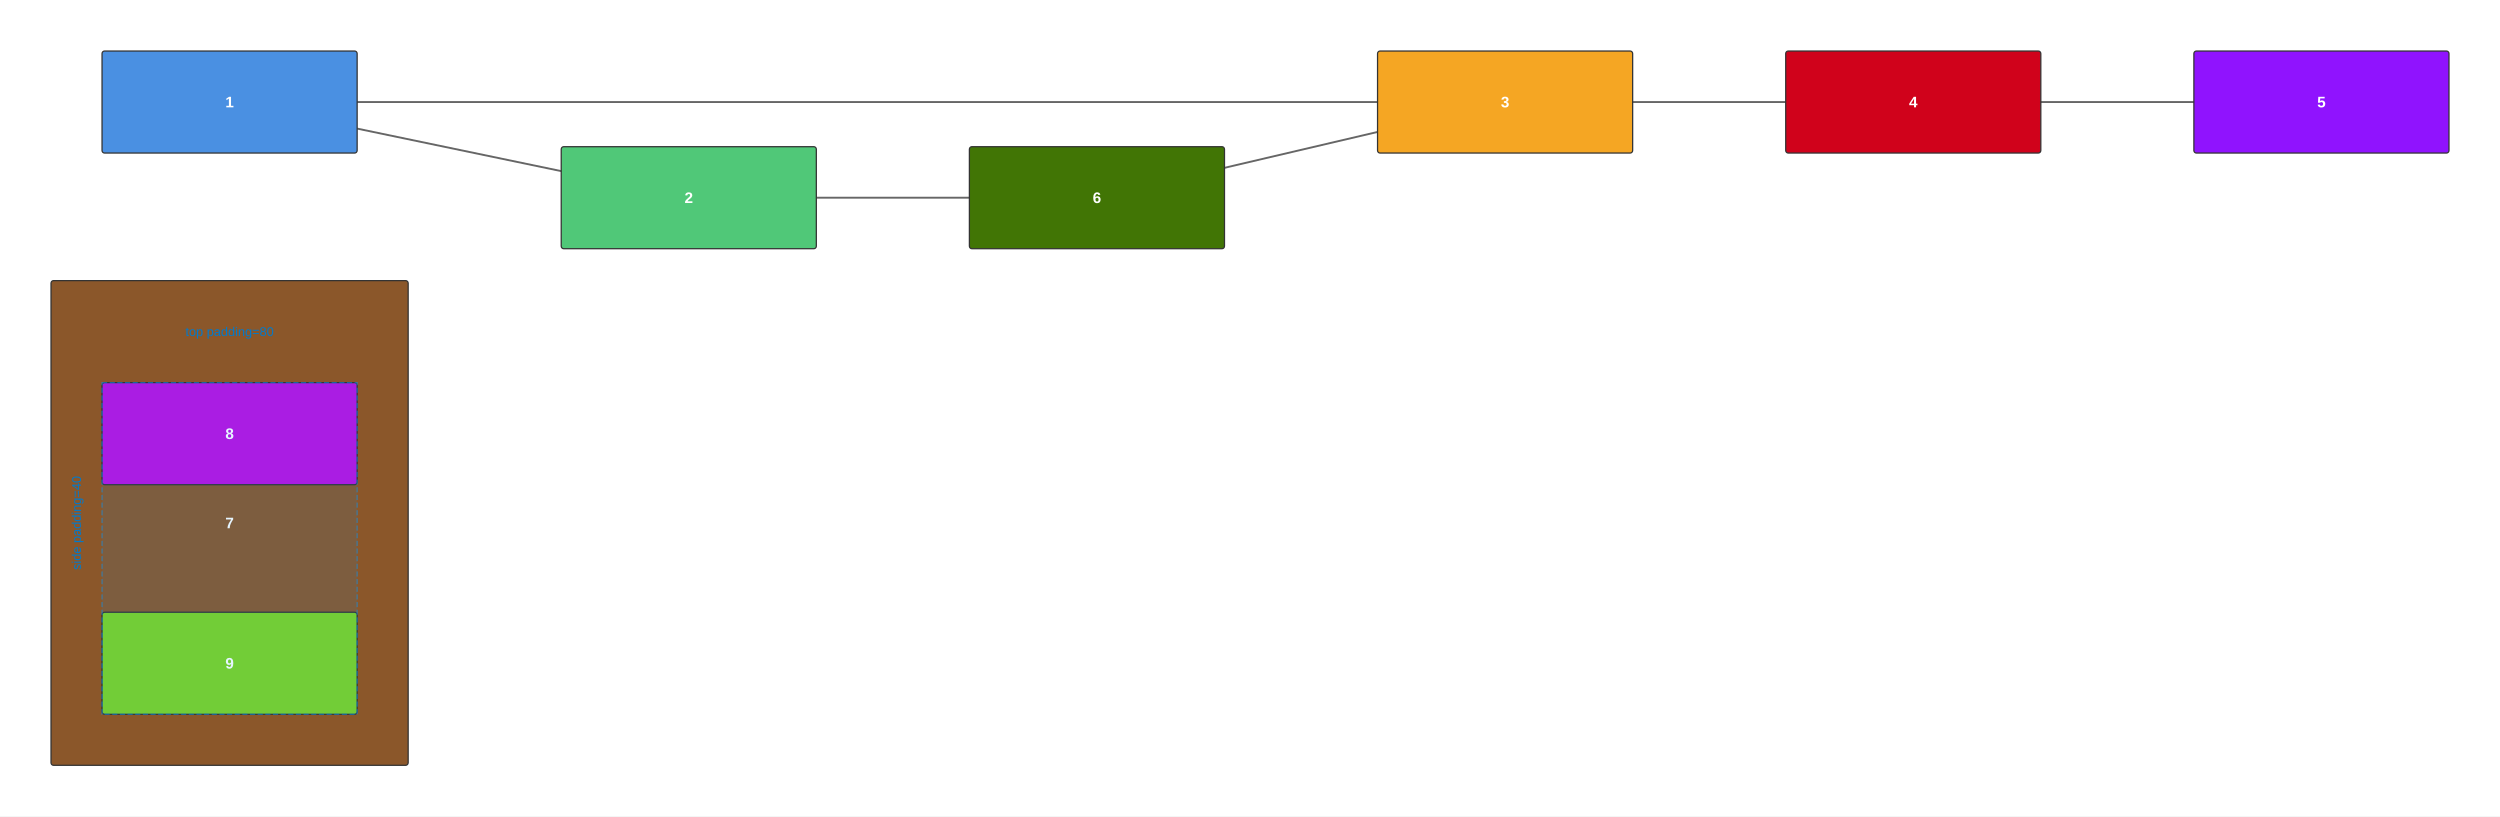
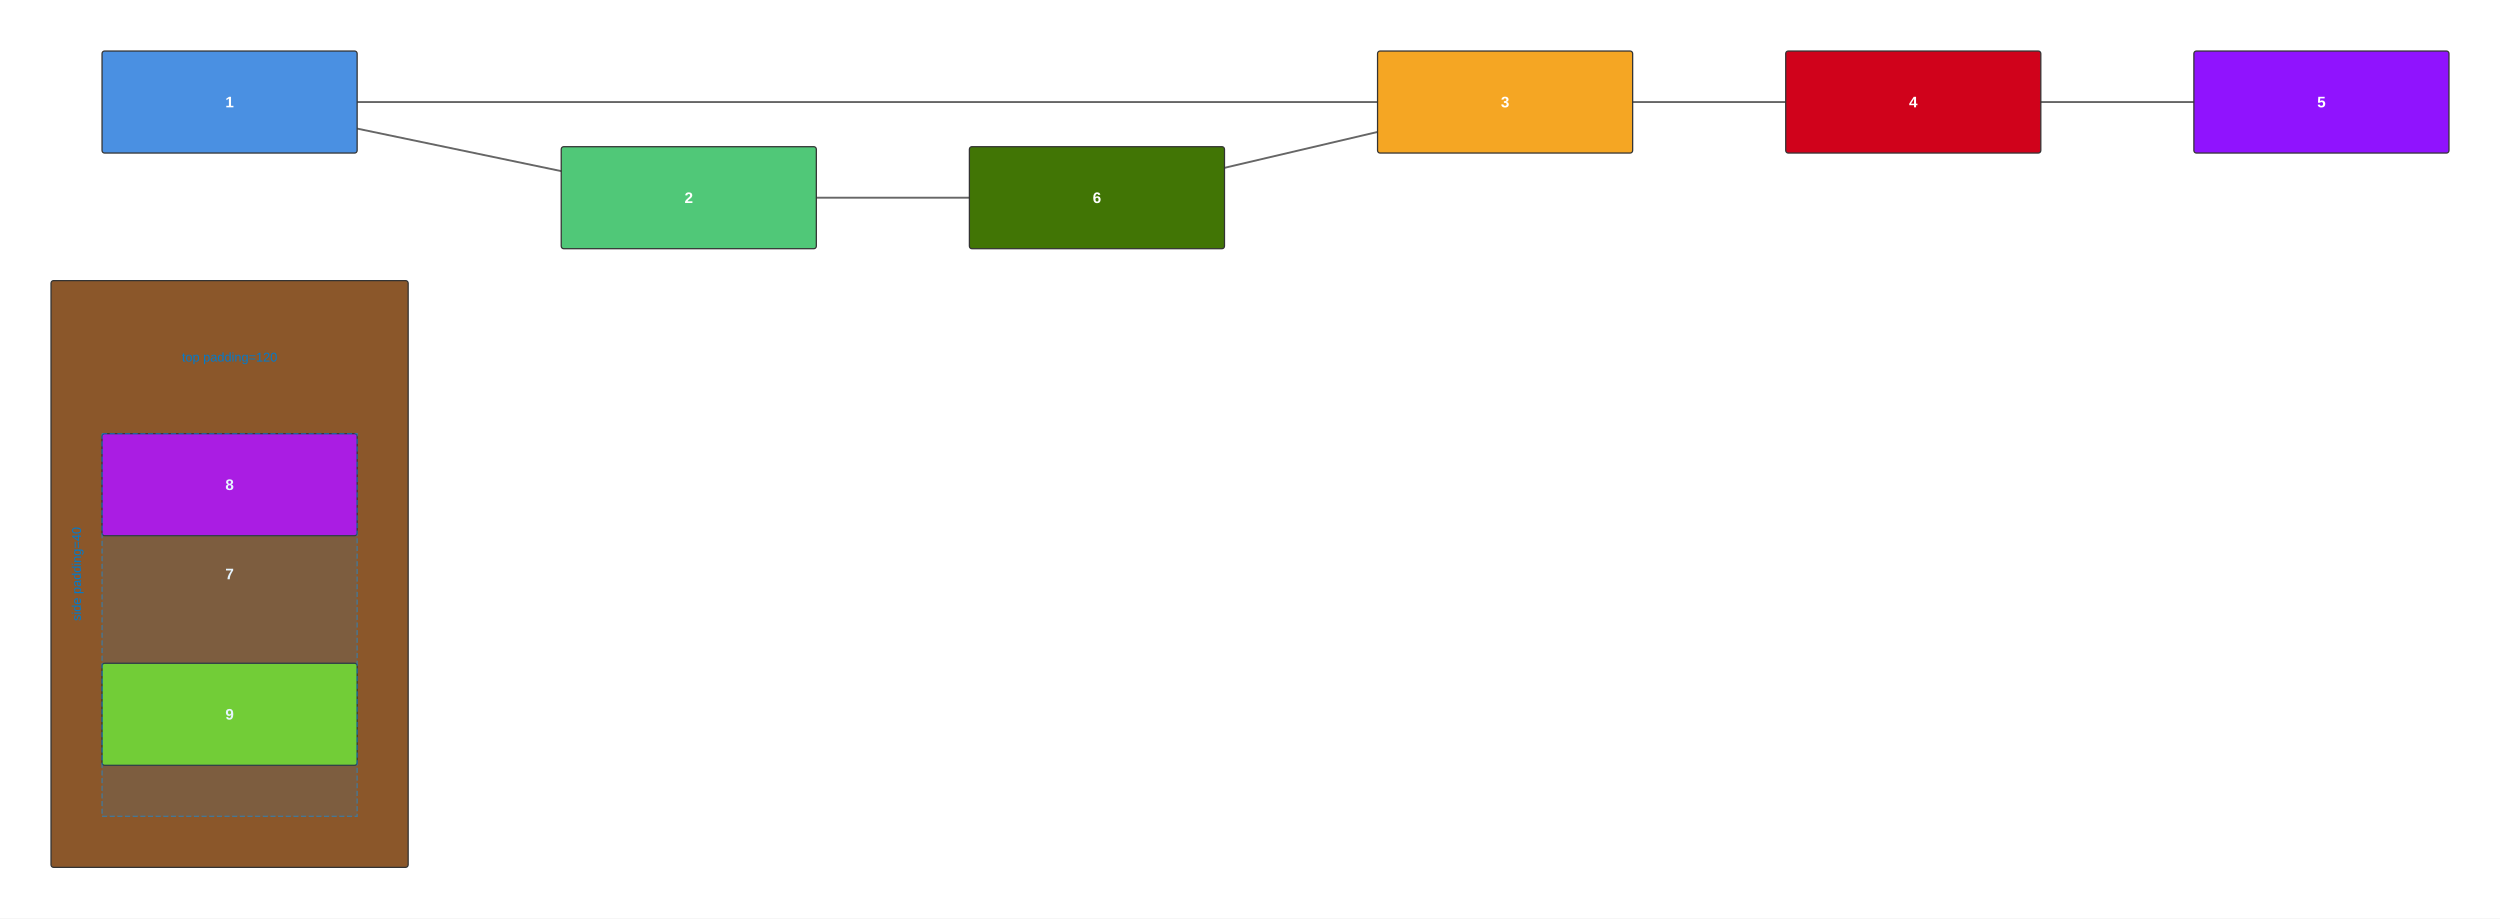
- <svg xmlns="http://www.w3.org/2000/svg" width="1960" height="640">
+ <svg xmlns="http://www.w3.org/2000/svg" width="1960" height="720">
  <rect width="100%" height="100%" fill="#ffffff" />
  <g transform="translate(40, 40)">
    <line x1="140" y1="40" x2="500" y2="115" stroke="#666" stroke-width="1.5" />
    <line x1="140" y1="40" x2="1140" y2="40" stroke="#666" stroke-width="1.5" />
    <line x1="1140" y1="40" x2="1460" y2="40" stroke="#666" stroke-width="1.5" />
    <line x1="1460" y1="40" x2="1780" y2="40" stroke="#666" stroke-width="1.5" />
    <line x1="500" y1="115" x2="820" y2="115" stroke="#666" stroke-width="1.5" />
    <line x1="820" y1="115" x2="1140" y2="40" stroke="#666" stroke-width="1.5" />
    <rect x="40" y="0" width="200" height="80" fill="#4a90e2" stroke="#333" stroke-width="1" rx="2" />
    <text x="140" y="40" text-anchor="middle" dominant-baseline="central" font-family="Arial, sans-serif" font-size="12" fill="#fff" font-weight="bold">1</text>
    <rect x="400" y="75" width="200" height="80" fill="#50c878" stroke="#333" stroke-width="1" rx="2" />
    <text x="500" y="115" text-anchor="middle" dominant-baseline="central" font-family="Arial, sans-serif" font-size="12" fill="#fff" font-weight="bold">2</text>
    <rect x="1040" y="0" width="200" height="80" fill="#f5a623" stroke="#333" stroke-width="1" rx="2" />
    <text x="1140" y="40" text-anchor="middle" dominant-baseline="central" font-family="Arial, sans-serif" font-size="12" fill="#fff" font-weight="bold">3</text>
    <rect x="1360" y="0" width="200" height="80" fill="#d0021b" stroke="#333" stroke-width="1" rx="2" />
    <text x="1460" y="40" text-anchor="middle" dominant-baseline="central" font-family="Arial, sans-serif" font-size="12" fill="#fff" font-weight="bold">4</text>
    <rect x="1680" y="0" width="200" height="80" fill="#9013fe" stroke="#333" stroke-width="1" rx="2" />
    <text x="1780" y="40" text-anchor="middle" dominant-baseline="central" font-family="Arial, sans-serif" font-size="12" fill="#fff" font-weight="bold">5</text>
    <rect x="720" y="75" width="200" height="80" fill="#417505" stroke="#333" stroke-width="1" rx="2" />
    <text x="820" y="115" text-anchor="middle" dominant-baseline="central" font-family="Arial, sans-serif" font-size="12" fill="#fff" font-weight="bold">6</text>
-     <rect x="0" y="180" width="280" height="380" fill="#8b572a" stroke="#333" stroke-width="1" rx="2" />
-     <text x="140" y="370" text-anchor="middle" dominant-baseline="central" font-family="Arial, sans-serif" font-size="12" fill="#fff" font-weight="bold">7</text>
-     <rect x="40" y="260" width="200" height="80" fill="#bd10e0" stroke="#333" stroke-width="1" rx="2" />
-     <text x="140" y="300" text-anchor="middle" dominant-baseline="central" font-family="Arial, sans-serif" font-size="12" fill="#fff" font-weight="bold">8</text>
-     <rect x="40" y="440" width="200" height="80" fill="#7ed321" stroke="#333" stroke-width="1" rx="2" />
-     <text x="140" y="480" text-anchor="middle" dominant-baseline="central" font-family="Arial, sans-serif" font-size="12" fill="#fff" font-weight="bold">9</text>
-     <rect x="40" y="260" width="200" height="260" fill="rgba(0, 150, 255, 0.1)" stroke="rgba(0, 150, 255, 0.5)" stroke-width="1" stroke-dasharray="4,2" />
-     <text x="140" y="220" text-anchor="middle" dominant-baseline="central" font-family="Arial, sans-serif" font-size="10" fill="#007acc">top padding=80</text>
-     <text x="20" y="370" text-anchor="middle" dominant-baseline="central" font-family="Arial, sans-serif" font-size="10" fill="#007acc" transform="rotate(-90, 20, 370)">side padding=40</text>
+     <rect x="0" y="180" width="280" height="460" fill="#8b572a" stroke="#333" stroke-width="1" rx="2" />
+     <text x="140" y="410" text-anchor="middle" dominant-baseline="central" font-family="Arial, sans-serif" font-size="12" fill="#fff" font-weight="bold">7</text>
+     <rect x="40" y="300" width="200" height="80" fill="#bd10e0" stroke="#333" stroke-width="1" rx="2" />
+     <text x="140" y="340" text-anchor="middle" dominant-baseline="central" font-family="Arial, sans-serif" font-size="12" fill="#fff" font-weight="bold">8</text>
+     <rect x="40" y="480" width="200" height="80" fill="#7ed321" stroke="#333" stroke-width="1" rx="2" />
+     <text x="140" y="520" text-anchor="middle" dominant-baseline="central" font-family="Arial, sans-serif" font-size="12" fill="#fff" font-weight="bold">9</text>
+     <rect x="40" y="300" width="200" height="300" fill="rgba(0, 150, 255, 0.1)" stroke="rgba(0, 150, 255, 0.5)" stroke-width="1" stroke-dasharray="4,2" />
+     <text x="140" y="240" text-anchor="middle" dominant-baseline="central" font-family="Arial, sans-serif" font-size="10" fill="#007acc">top padding=120</text>
+     <text x="20" y="410" text-anchor="middle" dominant-baseline="central" font-family="Arial, sans-serif" font-size="10" fill="#007acc" transform="rotate(-90, 20, 410)">side padding=40</text>
  </g>
</svg>
